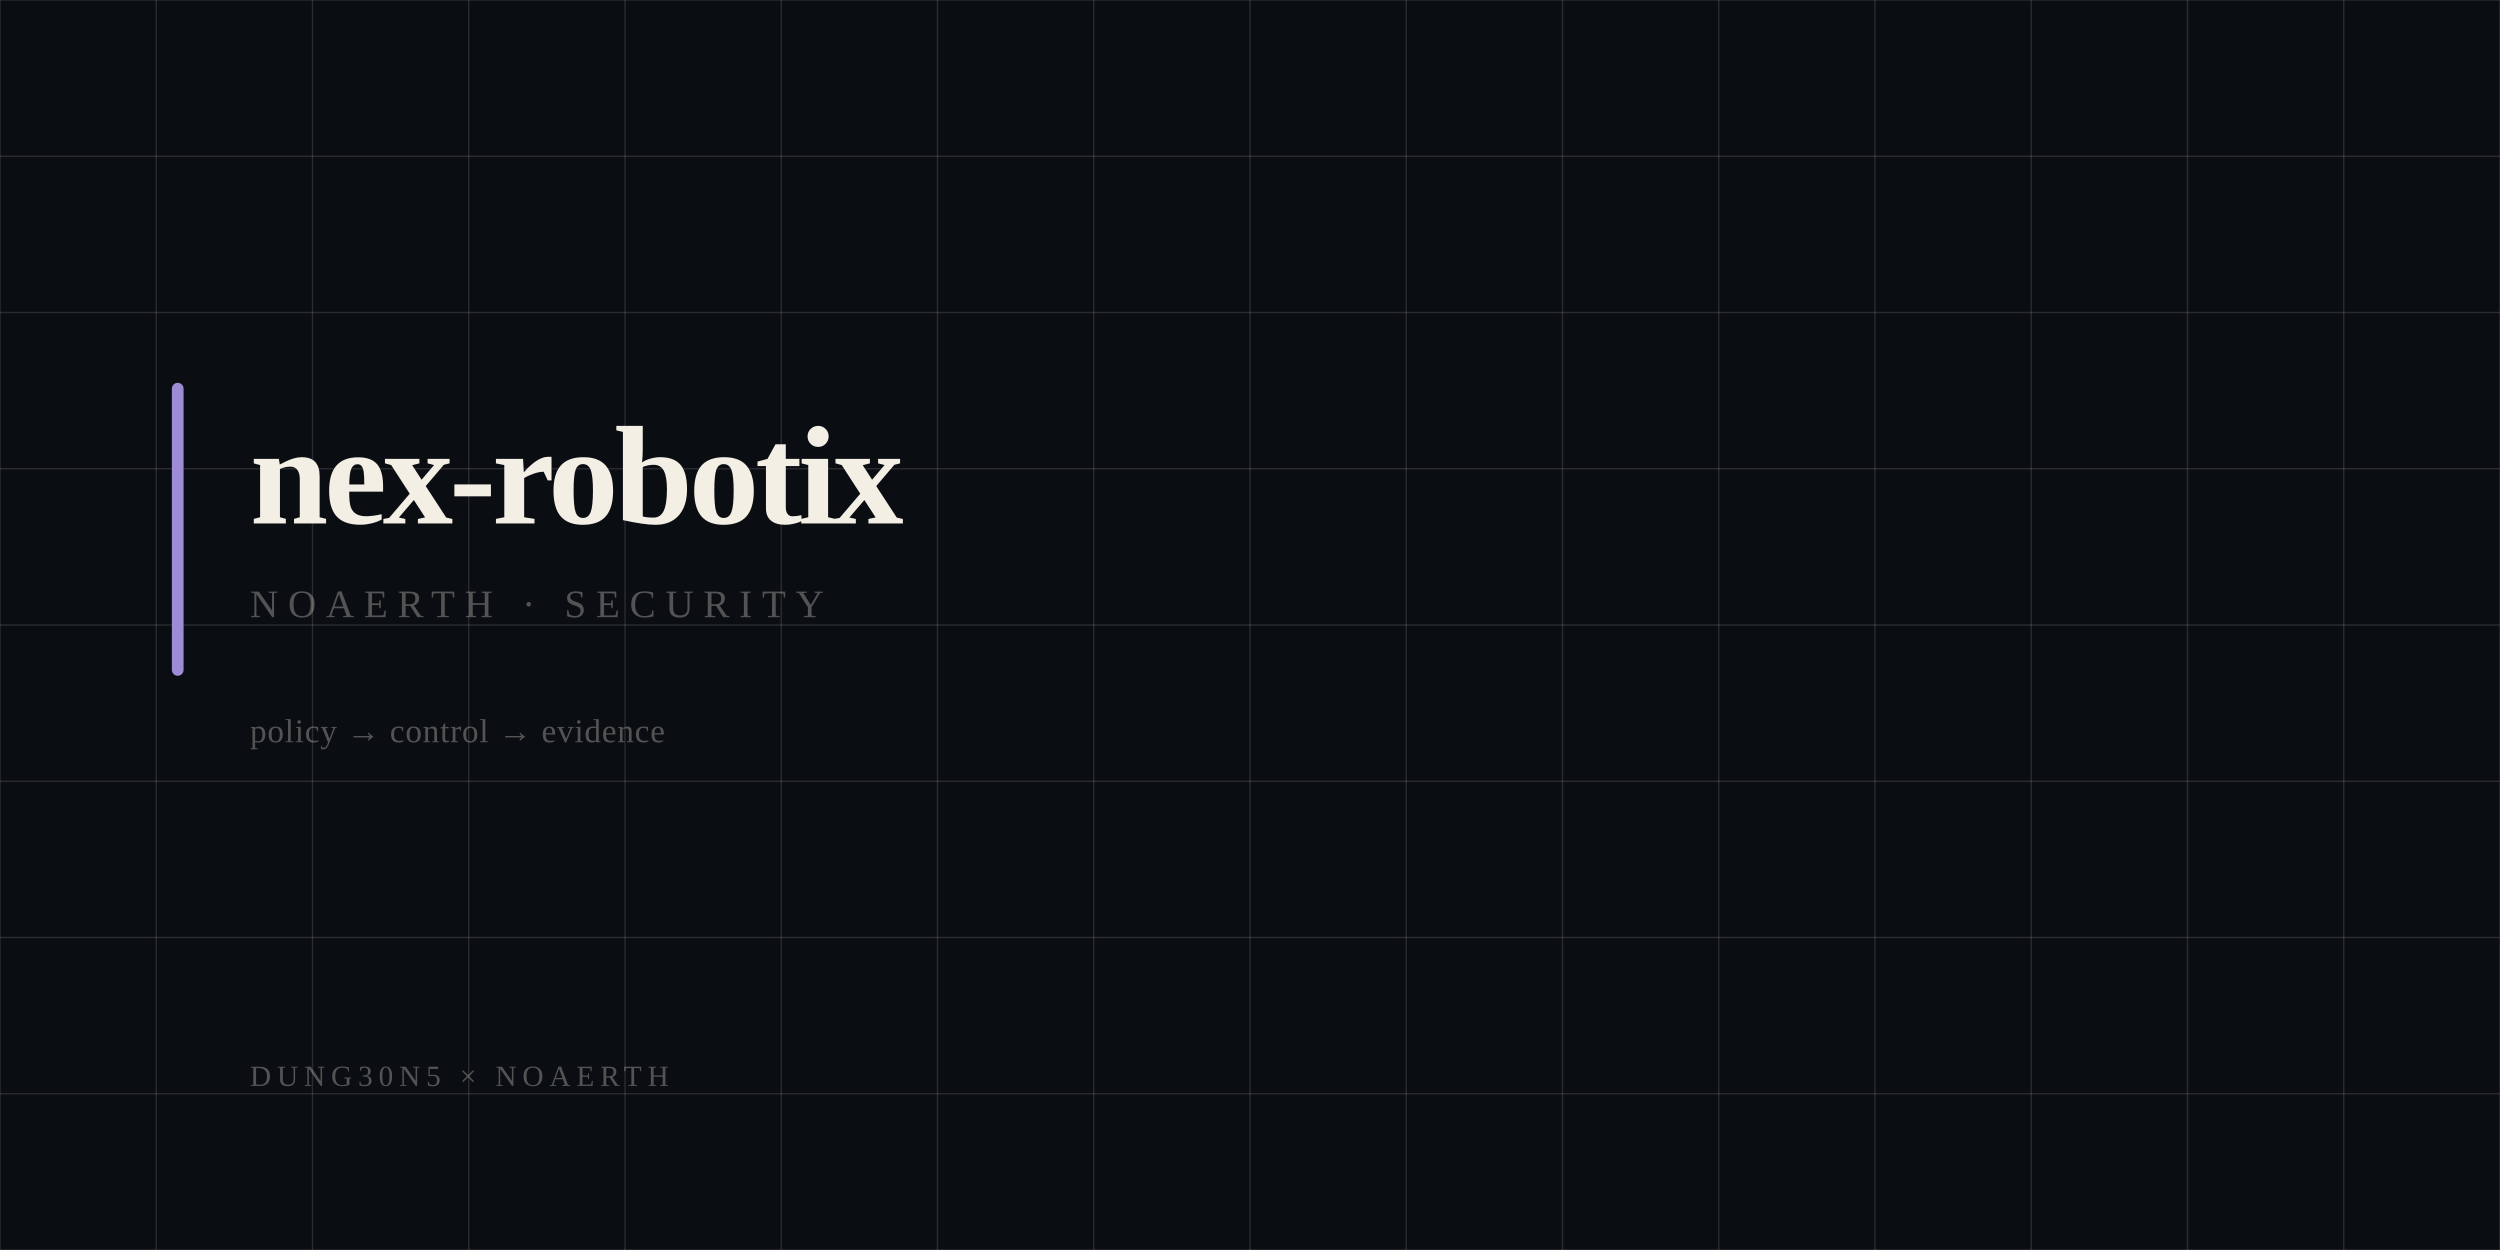
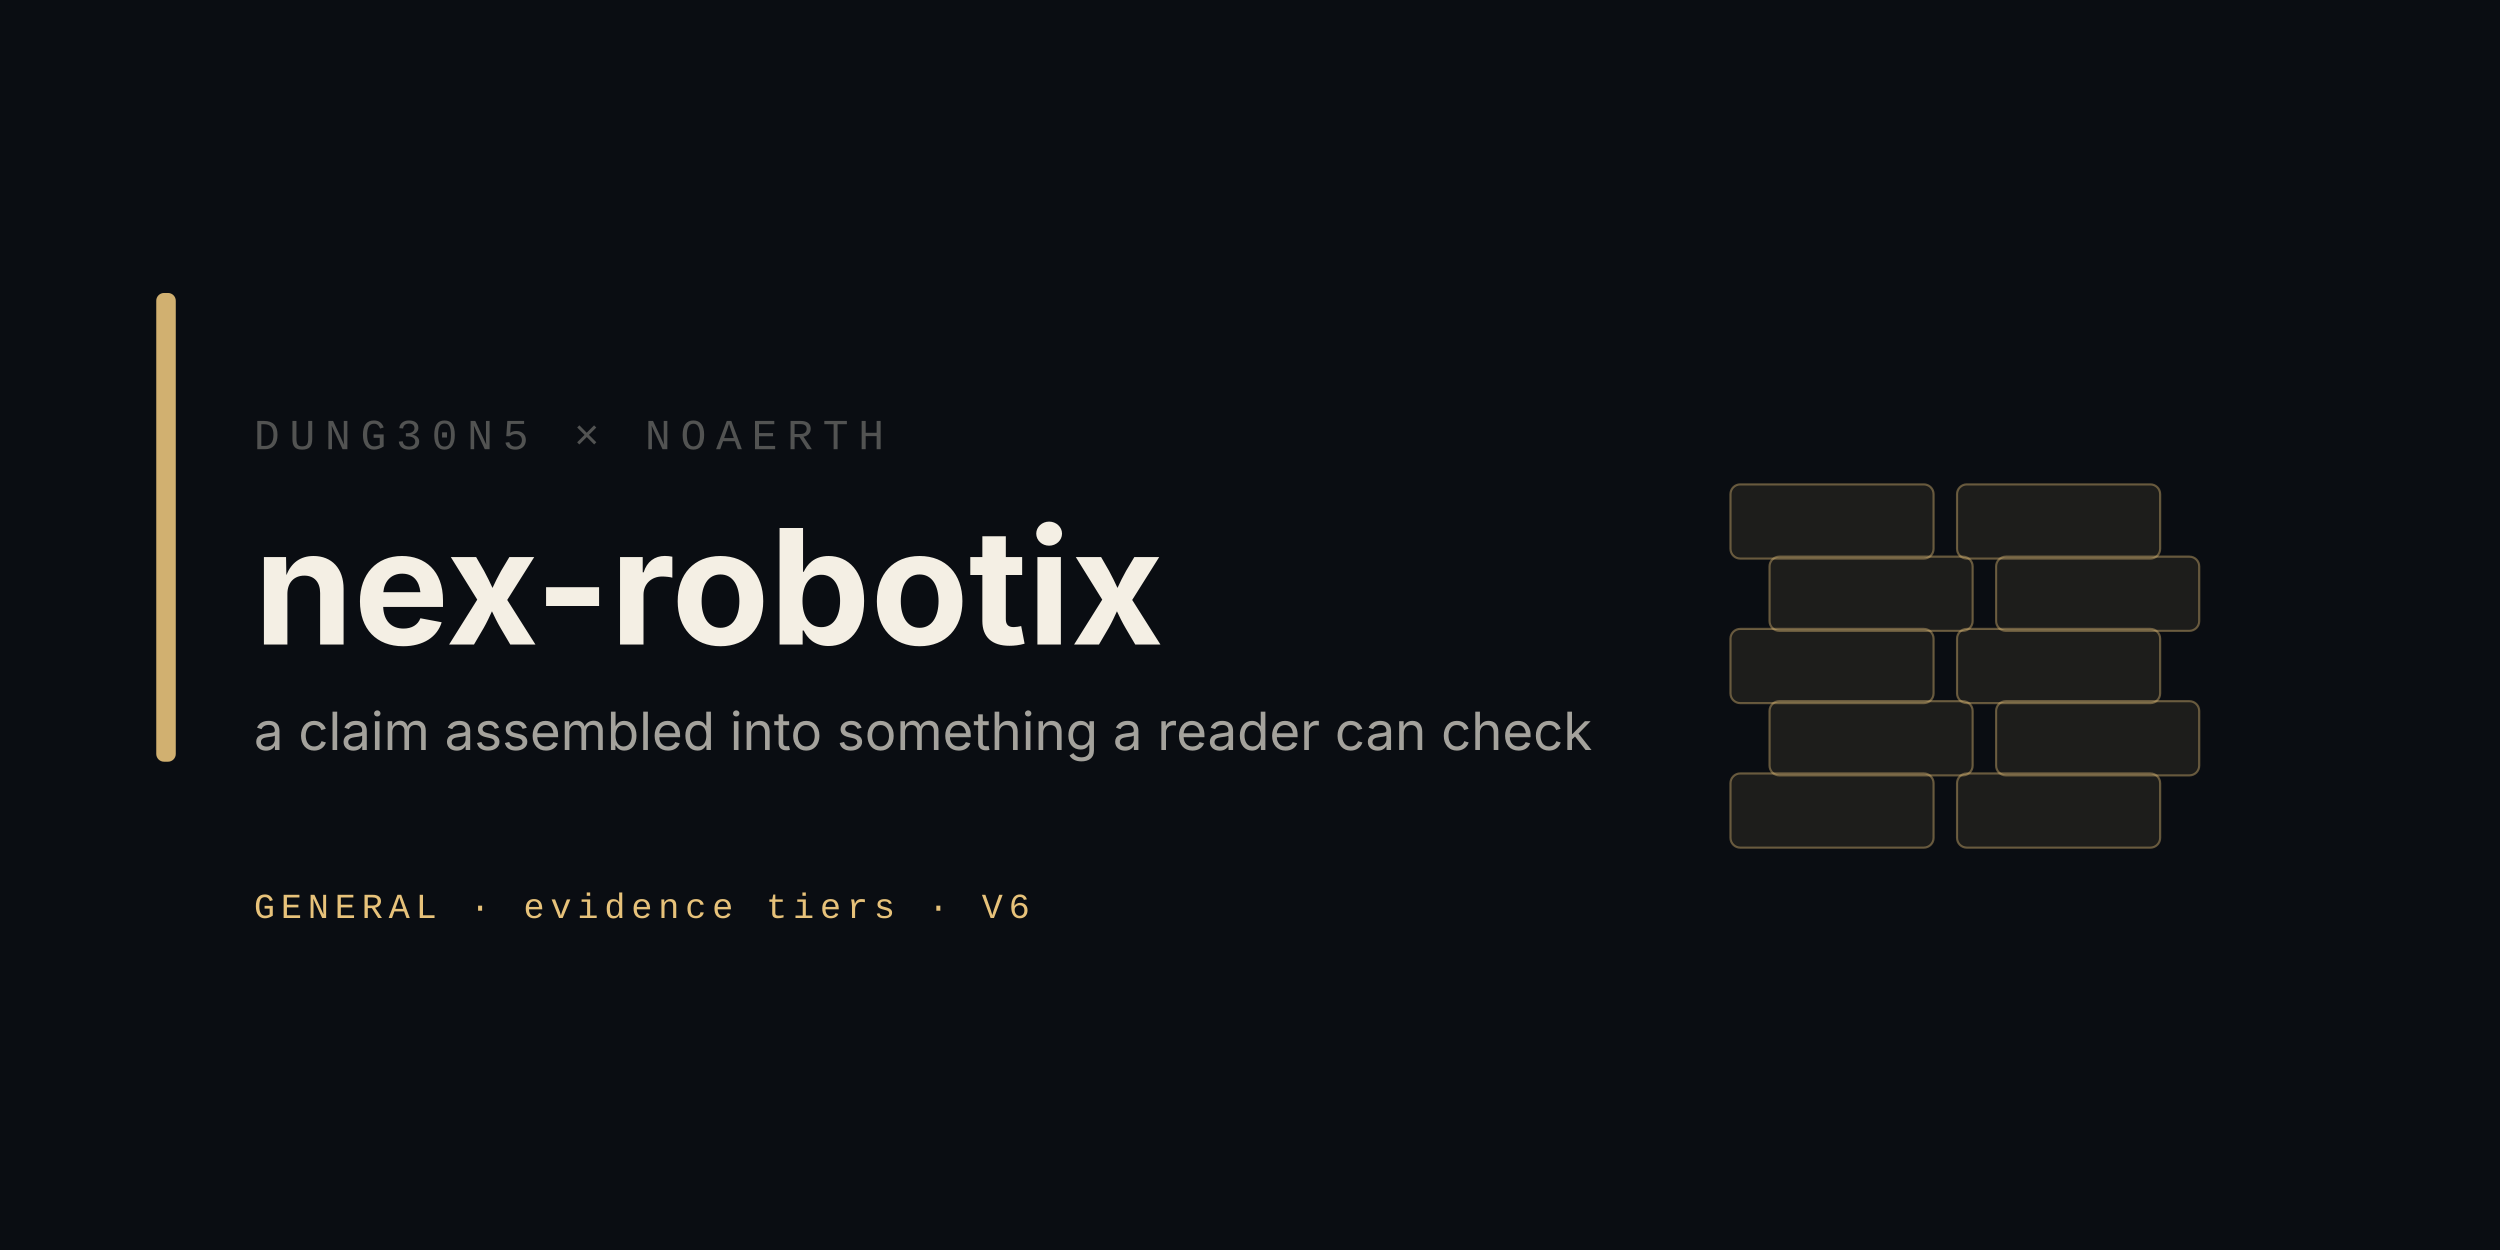
- <svg xmlns="http://www.w3.org/2000/svg" viewBox="0 0 1280 640" width="1280" height="640" role="img" aria-label="nex-robotix — NOAERTH project card.">
+ <svg xmlns="http://www.w3.org/2000/svg" viewBox="0 0 1280 640" width="1280" height="640" role="img" aria-label="nex-robotix project card">
  <rect width="1280" height="640" fill="#0a0d12" />
-   <line x1="0" y1="0" x2="0" y2="640" stroke="#f4efe424" stroke-width="0.7" />
-   <line x1="80" y1="0" x2="80" y2="640" stroke="#f4efe424" stroke-width="0.7" />
-   <line x1="160" y1="0" x2="160" y2="640" stroke="#f4efe424" stroke-width="0.7" />
-   <line x1="240" y1="0" x2="240" y2="640" stroke="#f4efe424" stroke-width="0.7" />
-   <line x1="320" y1="0" x2="320" y2="640" stroke="#f4efe424" stroke-width="0.7" />
-   <line x1="400" y1="0" x2="400" y2="640" stroke="#f4efe424" stroke-width="0.7" />
-   <line x1="480" y1="0" x2="480" y2="640" stroke="#f4efe424" stroke-width="0.7" />
-   <line x1="560" y1="0" x2="560" y2="640" stroke="#f4efe424" stroke-width="0.7" />
-   <line x1="640" y1="0" x2="640" y2="640" stroke="#f4efe424" stroke-width="0.7" />
-   <line x1="720" y1="0" x2="720" y2="640" stroke="#f4efe424" stroke-width="0.7" />
-   <line x1="800" y1="0" x2="800" y2="640" stroke="#f4efe424" stroke-width="0.7" />
-   <line x1="880" y1="0" x2="880" y2="640" stroke="#f4efe424" stroke-width="0.7" />
-   <line x1="960" y1="0" x2="960" y2="640" stroke="#f4efe424" stroke-width="0.7" />
-   <line x1="1040" y1="0" x2="1040" y2="640" stroke="#f4efe424" stroke-width="0.7" />
-   <line x1="1120" y1="0" x2="1120" y2="640" stroke="#f4efe424" stroke-width="0.7" />
-   <line x1="1200" y1="0" x2="1200" y2="640" stroke="#f4efe424" stroke-width="0.7" />
-   <line x1="1280" y1="0" x2="1280" y2="640" stroke="#f4efe424" stroke-width="0.7" />
-   <line x1="0" y1="0" x2="1280" y2="0" stroke="#f4efe424" stroke-width="0.7" />
-   <line x1="0" y1="80" x2="1280" y2="80" stroke="#f4efe424" stroke-width="0.7" />
-   <line x1="0" y1="160" x2="1280" y2="160" stroke="#f4efe424" stroke-width="0.7" />
-   <line x1="0" y1="240" x2="1280" y2="240" stroke="#f4efe424" stroke-width="0.7" />
-   <line x1="0" y1="320" x2="1280" y2="320" stroke="#f4efe424" stroke-width="0.7" />
-   <line x1="0" y1="400" x2="1280" y2="400" stroke="#f4efe424" stroke-width="0.7" />
-   <line x1="0" y1="480" x2="1280" y2="480" stroke="#f4efe424" stroke-width="0.7" />
-   <line x1="0" y1="560" x2="1280" y2="560" stroke="#f4efe424" stroke-width="0.7" />
-   <line x1="0" y1="640" x2="1280" y2="640" stroke="#f4efe424" stroke-width="0.7" />
-   <rect x="88" y="196" width="6" height="150" rx="3" fill="#9d8bd6" />
-   <text x="128" y="268" fill="#f4efe4" font-size="72" font-weight="680" letter-spacing="-2">nex-robotix</text>
-   <text x="128" y="316" fill="#f4efe44f" font-size="20" letter-spacing="5">NOAERTH · SECURITY</text>
-   <text x="128" y="380" fill="#f4efe44f" font-size="17" letter-spacing="0.4">policy → control → evidence</text>
-   <text x="128" y="556" fill="#f4efe44f" font-size="15" letter-spacing="3">DUNG30N5 × NOAERTH</text>
+   <rect x="886" y="396" width="104" height="38" rx="5" fill="#e7c27a" fill-opacity="0.09" stroke="#e7c27a" stroke-width="1.1" stroke-opacity="0.4" />
+   <rect x="1002" y="396" width="104" height="38" rx="5" fill="#e7c27a" fill-opacity="0.09" stroke="#e7c27a" stroke-width="1.1" stroke-opacity="0.4" />
+   <rect x="906" y="359" width="104" height="38" rx="5" fill="#e7c27a" fill-opacity="0.09" stroke="#e7c27a" stroke-width="1.1" stroke-opacity="0.4" />
+   <rect x="1022" y="359" width="104" height="38" rx="5" fill="#e7c27a" fill-opacity="0.09" stroke="#e7c27a" stroke-width="1.1" stroke-opacity="0.4" />
+   <rect x="886" y="322" width="104" height="38" rx="5" fill="#e7c27a" fill-opacity="0.09" stroke="#e7c27a" stroke-width="1.1" stroke-opacity="0.4" />
+   <rect x="1002" y="322" width="104" height="38" rx="5" fill="#e7c27a" fill-opacity="0.09" stroke="#e7c27a" stroke-width="1.1" stroke-opacity="0.4" />
+   <rect x="906" y="285" width="104" height="38" rx="5" fill="#e7c27a" fill-opacity="0.09" stroke="#e7c27a" stroke-width="1.1" stroke-opacity="0.4" />
+   <rect x="1022" y="285" width="104" height="38" rx="5" fill="#e7c27a" fill-opacity="0.09" stroke="#e7c27a" stroke-width="1.1" stroke-opacity="0.4" />
+   <rect x="886" y="248" width="104" height="38" rx="5" fill="#e7c27a" fill-opacity="0.09" stroke="#e7c27a" stroke-width="1.1" stroke-opacity="0.4" />
+   <rect x="1002" y="248" width="104" height="38" rx="5" fill="#e7c27a" fill-opacity="0.09" stroke="#e7c27a" stroke-width="1.1" stroke-opacity="0.4" />
+   <rect x="80" y="150" width="10" height="240" rx="4" fill="#e7c27a" opacity="0.9" />
+   <text x="130" y="230" font-family="ui-monospace, SFMono-Regular, Menlo, Monaco, Consolas, 'Liberation Mono', monospace" font-size="22" letter-spacing="5" fill="#f4efe44f">DUNG30N5 × NOAERTH</text>
+   <text x="130" y="330" font-family="-apple-system, BlinkMacSystemFont, 'Segoe UI', Inter, Helvetica, Arial, sans-serif" font-size="82" font-weight="700" fill="#f4efe4">nex-robotix</text>
+   <text x="130" y="384" font-family="-apple-system, BlinkMacSystemFont, 'Segoe UI', Inter, Helvetica, Arial, sans-serif" font-size="27" fill="#f4efe4a8">a claim assembled into something a reader can check</text>
+   <text x="130" y="470" font-family="ui-monospace, SFMono-Regular, Menlo, Monaco, Consolas, 'Liberation Mono', monospace" font-size="18" fill="#e7c27a" letter-spacing="3">GENERAL · evidence tiers · V6</text>
</svg>
